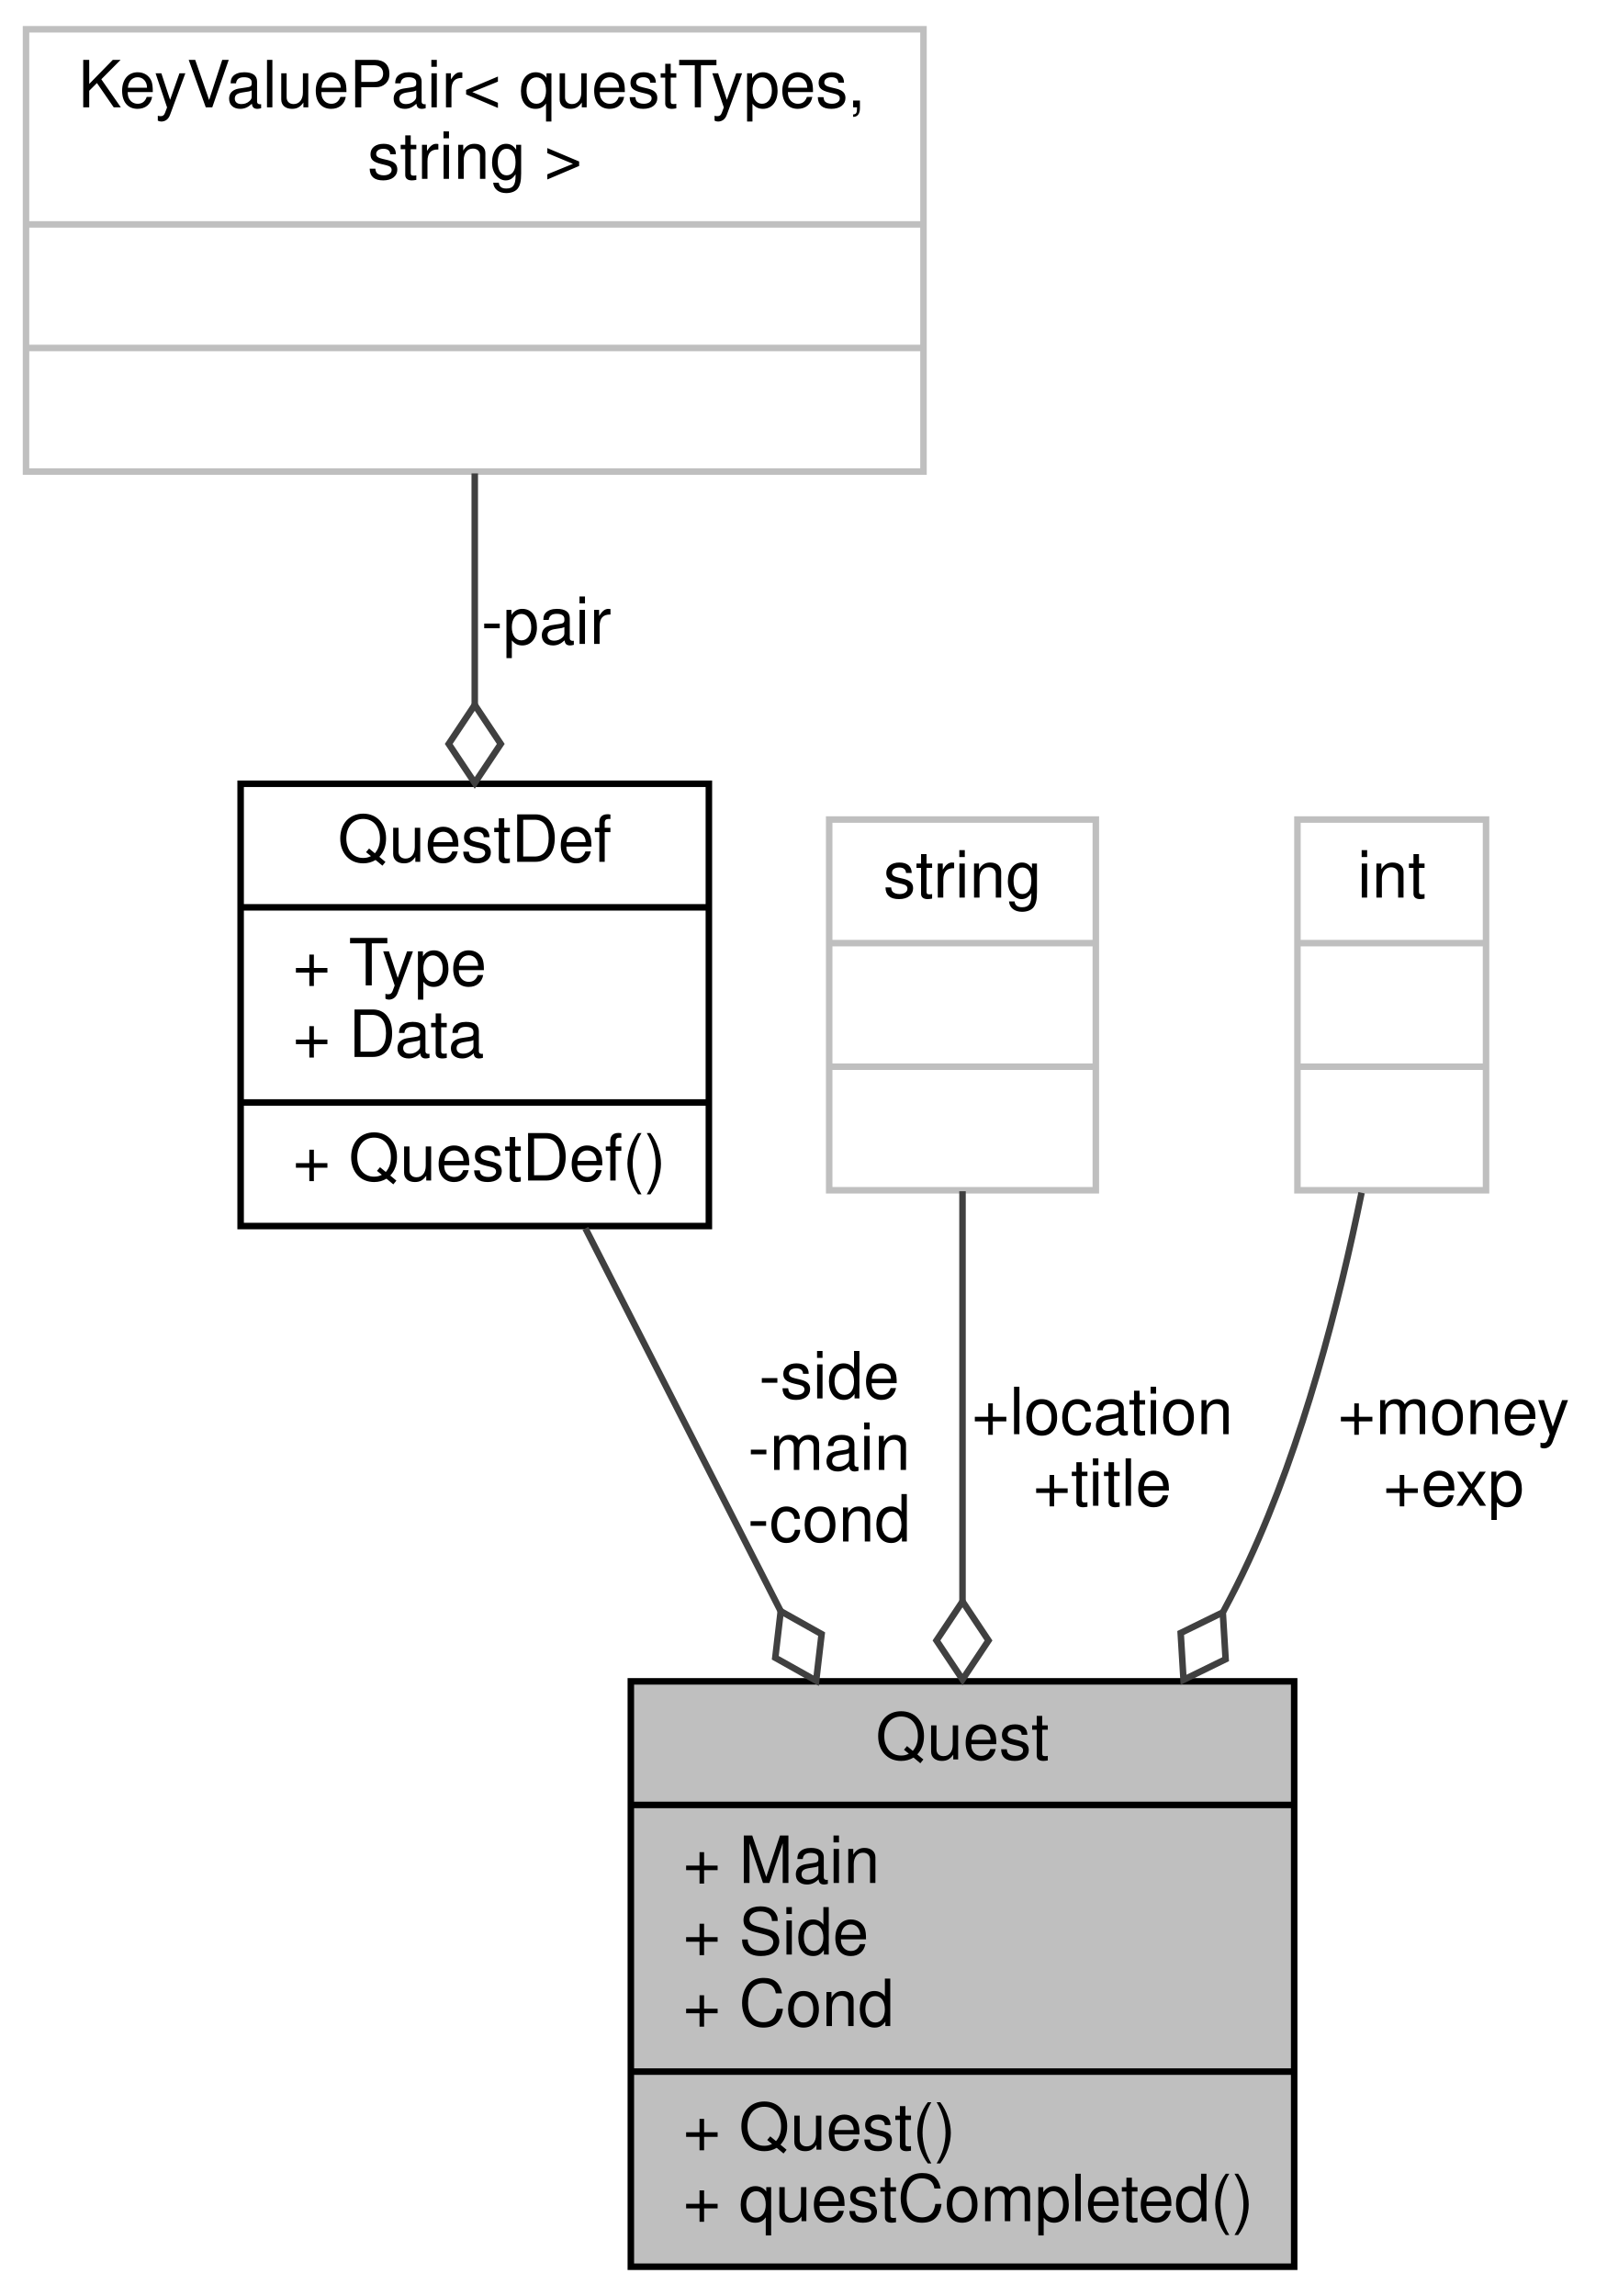
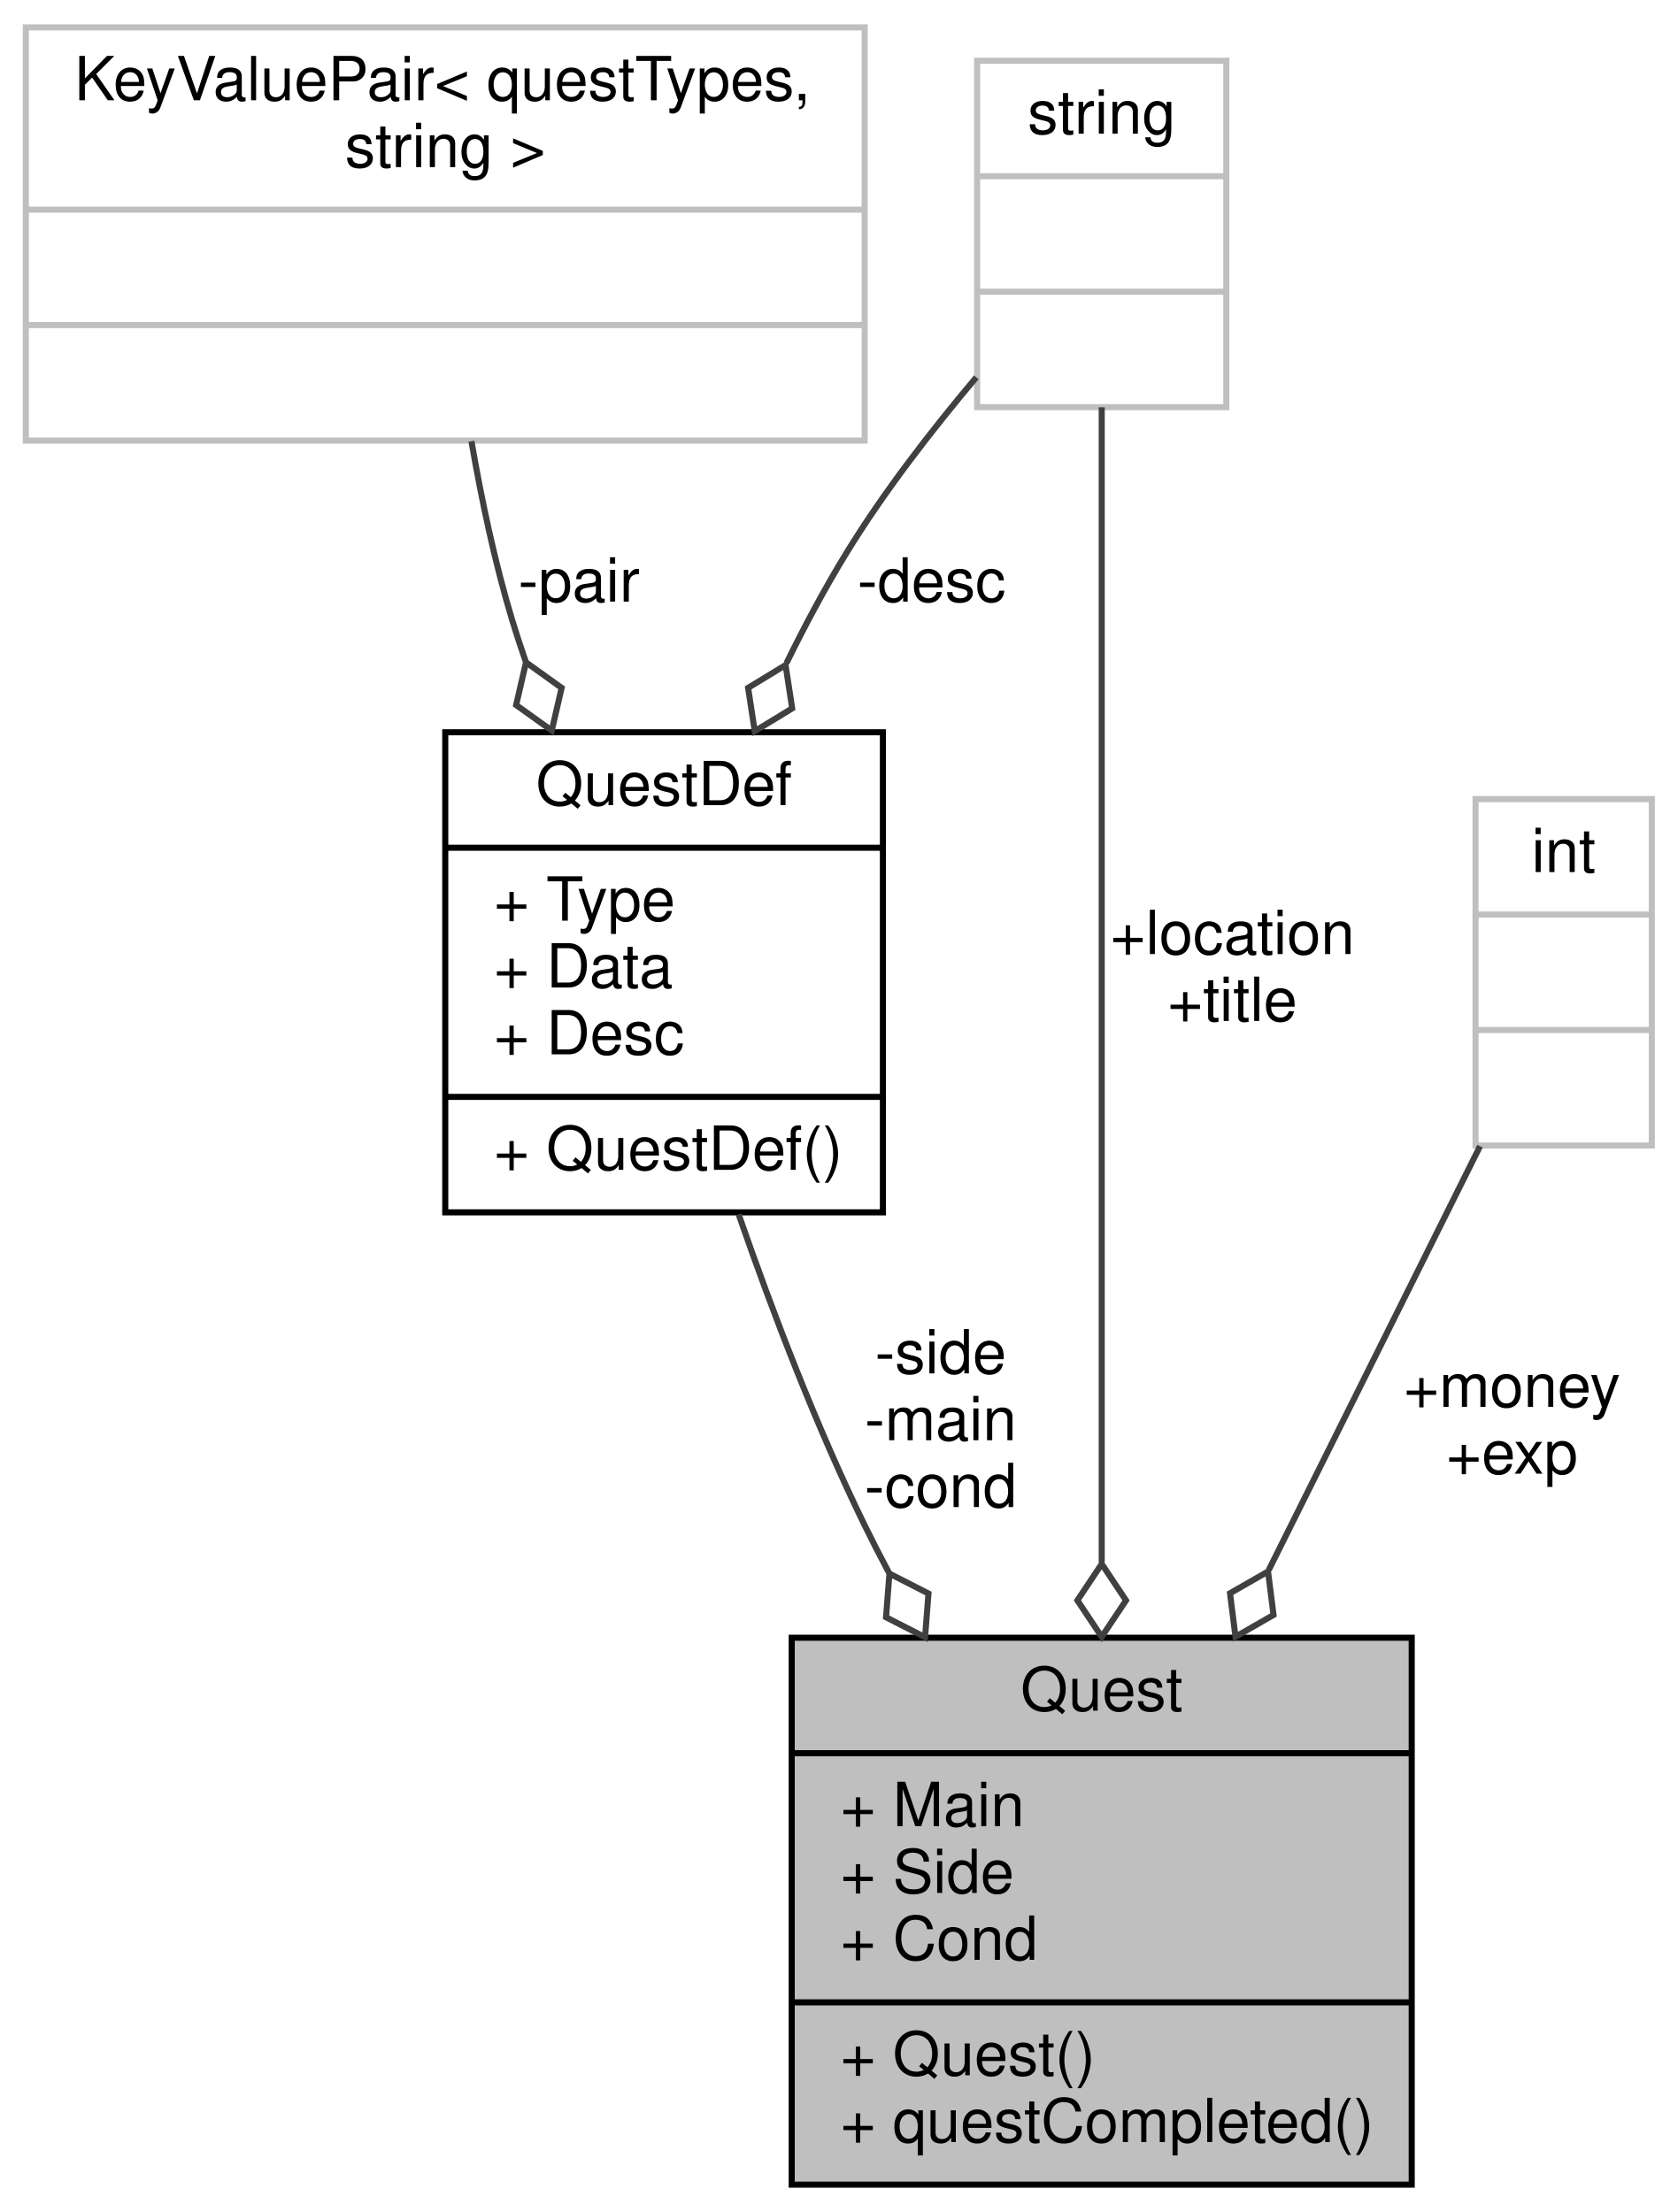
- <svg xmlns="http://www.w3.org/2000/svg" xmlns:xlink="http://www.w3.org/1999/xlink" width="247pt" height="353pt" viewBox="0.00 0.00 247.00 353.00">
-   <g id="graph0" class="graph" transform="scale(1 1) rotate(0) translate(4 349)">
+ <svg xmlns="http://www.w3.org/2000/svg" xmlns:xlink="http://www.w3.org/1999/xlink" width="276pt" height="364pt" viewBox="0.00 0.00 275.50 364.00">
+   <g id="graph0" class="graph" transform="scale(1 1) rotate(0) translate(4 360)">
    <g id="node1" class="node">
-       <polygon fill="#bfbfbf" stroke="black" points="93,-0.5 93,-90.5 195,-90.5 195,-0.5 93,-0.5" />
-       <text text-anchor="middle" x="144" y="-78.5" font-family="Helvetica,sans-Serif" font-size="10.00">Quest</text>
-       <polyline fill="none" stroke="black" points="93,-71.5 195,-71.5 " />
-       <text text-anchor="start" x="101" y="-59.5" font-family="Helvetica,sans-Serif" font-size="10.00">+ Main</text>
-       <text text-anchor="start" x="101" y="-48.5" font-family="Helvetica,sans-Serif" font-size="10.00">+ Side</text>
-       <text text-anchor="start" x="101" y="-37.5" font-family="Helvetica,sans-Serif" font-size="10.00">+ Cond</text>
-       <polyline fill="none" stroke="black" points="93,-30.5 195,-30.5 " />
-       <text text-anchor="start" x="101" y="-18.5" font-family="Helvetica,sans-Serif" font-size="10.00">+ Quest()</text>
-       <text text-anchor="start" x="101" y="-7.5" font-family="Helvetica,sans-Serif" font-size="10.00">+ questCompleted()</text>
+       <polygon fill="#bfbfbf" stroke="black" points="126,-0.5 126,-90.5 228,-90.5 228,-0.5 126,-0.5" />
+       <text text-anchor="middle" x="177" y="-78.5" font-family="Helvetica,sans-Serif" font-size="10.00">Quest</text>
+       <polyline fill="none" stroke="black" points="126,-71.5 228,-71.5 " />
+       <text text-anchor="start" x="134" y="-59.5" font-family="Helvetica,sans-Serif" font-size="10.00">+ Main</text>
+       <text text-anchor="start" x="134" y="-48.5" font-family="Helvetica,sans-Serif" font-size="10.00">+ Side</text>
+       <text text-anchor="start" x="134" y="-37.5" font-family="Helvetica,sans-Serif" font-size="10.00">+ Cond</text>
+       <polyline fill="none" stroke="black" points="126,-30.5 228,-30.5 " />
+       <text text-anchor="start" x="134" y="-18.5" font-family="Helvetica,sans-Serif" font-size="10.00">+ Quest()</text>
+       <text text-anchor="start" x="134" y="-7.5" font-family="Helvetica,sans-Serif" font-size="10.00">+ questCompleted()</text>
    </g>
    <g id="node2" class="node">
      <g id="a_node2">
        <a xlink:href="class_quest_def.html" target="_top" xlink:title="Class defining one quest condition (part of a sequence of 3 in Quest) ">
-           <polygon fill="none" stroke="black" points="33,-160.5 33,-228.5 105,-228.5 105,-160.5 33,-160.5" />
-           <text text-anchor="middle" x="69" y="-216.5" font-family="Helvetica,sans-Serif" font-size="10.00">QuestDef</text>
-           <polyline fill="none" stroke="black" points="33,-209.5 105,-209.5 " />
-           <text text-anchor="start" x="41" y="-197.5" font-family="Helvetica,sans-Serif" font-size="10.00">+ Type</text>
-           <text text-anchor="start" x="41" y="-186.5" font-family="Helvetica,sans-Serif" font-size="10.00">+ Data</text>
-           <polyline fill="none" stroke="black" points="33,-179.5 105,-179.5 " />
-           <text text-anchor="start" x="41" y="-167.5" font-family="Helvetica,sans-Serif" font-size="10.00">+ QuestDef()</text>
+           <polygon fill="none" stroke="black" points="69,-160.5 69,-239.5 141,-239.5 141,-160.5 69,-160.5" />
+           <text text-anchor="middle" x="105" y="-227.5" font-family="Helvetica,sans-Serif" font-size="10.00">QuestDef</text>
+           <polyline fill="none" stroke="black" points="69,-220.5 141,-220.5 " />
+           <text text-anchor="start" x="77" y="-208.5" font-family="Helvetica,sans-Serif" font-size="10.00">+ Type</text>
+           <text text-anchor="start" x="77" y="-197.5" font-family="Helvetica,sans-Serif" font-size="10.00">+ Data</text>
+           <text text-anchor="start" x="77" y="-186.5" font-family="Helvetica,sans-Serif" font-size="10.00">+ Desc</text>
+           <polyline fill="none" stroke="black" points="69,-179.5 141,-179.5 " />
+           <text text-anchor="start" x="77" y="-167.5" font-family="Helvetica,sans-Serif" font-size="10.00">+ QuestDef()</text>
        </a>
      </g>
    </g>
    <g id="edge1" class="edge">
-       <path fill="none" stroke="#404040" d="M86.019,-160.143C94.88,-142.775 105.942,-121.093 116.022,-101.338" />
-       <polygon fill="none" stroke="#404040" points="116.046,-101.289 115.21,-94.127 121.5,-90.6 122.336,-97.763 116.046,-101.289" />
-       <text text-anchor="middle" x="123.5" y="-134" font-family="Helvetica,sans-Serif" font-size="10.00"> -side</text>
-       <text text-anchor="middle" x="123.5" y="-123" font-family="Helvetica,sans-Serif" font-size="10.00">-main</text>
-       <text text-anchor="middle" x="123.5" y="-112" font-family="Helvetica,sans-Serif" font-size="10.00">-cond</text>
+       <path fill="none" stroke="#404040" d="M117.267,-160.175C122.869,-144.032 130.034,-125.297 138,-109 139.256,-106.431 140.59,-103.834 141.979,-101.233" />
+       <polygon fill="none" stroke="#404040" points="142.078,-101.056 141.517,-93.867 147.938,-90.584 148.499,-97.774 142.078,-101.056" />
+       <text text-anchor="middle" x="150.5" y="-134" font-family="Helvetica,sans-Serif" font-size="10.00"> -side</text>
+       <text text-anchor="middle" x="150.5" y="-123" font-family="Helvetica,sans-Serif" font-size="10.00">-main</text>
+       <text text-anchor="middle" x="150.5" y="-112" font-family="Helvetica,sans-Serif" font-size="10.00">-cond</text>
    </g>
    <g id="node3" class="node">
-       <polygon fill="none" stroke="#bfbfbf" points="0,-276.5 0,-344.5 138,-344.5 138,-276.5 0,-276.5" />
-       <text text-anchor="start" x="8" y="-332.5" font-family="Helvetica,sans-Serif" font-size="10.00">KeyValuePair&lt; questTypes,</text>
-       <text text-anchor="middle" x="69" y="-321.5" font-family="Helvetica,sans-Serif" font-size="10.00"> string &gt;</text>
-       <polyline fill="none" stroke="#bfbfbf" points="0,-314.5 138,-314.5 " />
-       <text text-anchor="middle" x="69" y="-302.5" font-family="Helvetica,sans-Serif" font-size="10.00"> </text>
-       <polyline fill="none" stroke="#bfbfbf" points="0,-295.5 138,-295.5 " />
-       <text text-anchor="middle" x="69" y="-283.5" font-family="Helvetica,sans-Serif" font-size="10.00"> </text>
+       <polygon fill="none" stroke="#bfbfbf" points="0,-287.5 0,-355.5 138,-355.5 138,-287.5 0,-287.5" />
+       <text text-anchor="start" x="8" y="-343.5" font-family="Helvetica,sans-Serif" font-size="10.00">KeyValuePair&lt; questTypes,</text>
+       <text text-anchor="middle" x="69" y="-332.5" font-family="Helvetica,sans-Serif" font-size="10.00"> string &gt;</text>
+       <polyline fill="none" stroke="#bfbfbf" points="0,-325.5 138,-325.5 " />
+       <text text-anchor="middle" x="69" y="-313.5" font-family="Helvetica,sans-Serif" font-size="10.00"> </text>
+       <polyline fill="none" stroke="#bfbfbf" points="0,-306.5 138,-306.5 " />
+       <text text-anchor="middle" x="69" y="-294.5" font-family="Helvetica,sans-Serif" font-size="10.00"> </text>
    </g>
    <g id="edge2" class="edge">
-       <path fill="none" stroke="#404040" d="M69,-276.22C69,-265.099 69,-252.512 69,-240.642" />
-       <polygon fill="none" stroke="#404040" points="69,-240.624 65,-234.624 69,-228.624 73,-234.624 69,-240.624" />
-       <text text-anchor="middle" x="80" y="-250" font-family="Helvetica,sans-Serif" font-size="10.00"> -pair</text>
+       <path fill="none" stroke="#404040" d="M73.311,-287.392C74.966,-277.799 77.161,-267.385 80,-258 80.681,-255.75 81.426,-253.472 82.22,-251.185" />
+       <polygon fill="none" stroke="#404040" points="82.287,-251.009 80.664,-243.983 86.525,-239.783 88.148,-246.809 82.287,-251.009" />
+       <text text-anchor="middle" x="91" y="-261" font-family="Helvetica,sans-Serif" font-size="10.00"> -pair</text>
    </g>
    <g id="node4" class="node">
-       <polygon fill="none" stroke="#bfbfbf" points="123.5,-166 123.5,-223 164.5,-223 164.5,-166 123.5,-166" />
-       <text text-anchor="middle" x="144" y="-211" font-family="Helvetica,sans-Serif" font-size="10.00">string</text>
-       <polyline fill="none" stroke="#bfbfbf" points="123.5,-204 164.5,-204 " />
-       <text text-anchor="middle" x="144" y="-192" font-family="Helvetica,sans-Serif" font-size="10.00"> </text>
-       <polyline fill="none" stroke="#bfbfbf" points="123.5,-185 164.5,-185 " />
-       <text text-anchor="middle" x="144" y="-173" font-family="Helvetica,sans-Serif" font-size="10.00"> </text>
+       <polygon fill="none" stroke="#bfbfbf" points="156.5,-293 156.5,-350 197.5,-350 197.5,-293 156.5,-293" />
+       <text text-anchor="middle" x="177" y="-338" font-family="Helvetica,sans-Serif" font-size="10.00">string</text>
+       <polyline fill="none" stroke="#bfbfbf" points="156.5,-331 197.5,-331 " />
+       <text text-anchor="middle" x="177" y="-319" font-family="Helvetica,sans-Serif" font-size="10.00"> </text>
+       <polyline fill="none" stroke="#bfbfbf" points="156.5,-312 197.5,-312 " />
+       <text text-anchor="middle" x="177" y="-300" font-family="Helvetica,sans-Serif" font-size="10.00"> </text>
+     </g>
+     <g id="edge4" class="edge">
+       <path fill="none" stroke="#404040" d="M177,-292.973C177,-248.722 177,-160.867 177,-102.895" />
+       <polygon fill="none" stroke="#404040" points="177,-102.645 173,-96.645 177,-90.645 181,-96.645 177,-102.645" />
+       <text text-anchor="middle" x="198.5" y="-203" font-family="Helvetica,sans-Serif" font-size="10.00"> +location</text>
+       <text text-anchor="middle" x="198.5" y="-192" font-family="Helvetica,sans-Serif" font-size="10.00">+title</text>
    </g>
    <g id="edge3" class="edge">
-       <path fill="none" stroke="#404040" d="M144,-165.85C144,-148.109 144,-124.433 144,-102.848" />
-       <polygon fill="none" stroke="#404040" points="144,-102.782 140,-96.782 144,-90.782 148,-96.782 144,-102.782" />
-       <text text-anchor="middle" x="165.5" y="-128.5" font-family="Helvetica,sans-Serif" font-size="10.00"> +location</text>
-       <text text-anchor="middle" x="165.5" y="-117.5" font-family="Helvetica,sans-Serif" font-size="10.00">+title</text>
+       <path fill="none" stroke="#404040" d="M156.365,-297.905C149.066,-289.248 141.149,-279.034 135,-269 131.502,-263.293 128.19,-257.106 125.132,-250.869" />
+       <polygon fill="none" stroke="#404040" points="124.987,-250.557 118.827,-246.809 119.917,-239.681 126.078,-243.429 124.987,-250.557" />
+       <text text-anchor="middle" x="149" y="-261" font-family="Helvetica,sans-Serif" font-size="10.00"> -desc</text>
    </g>
    <g id="node5" class="node">
-       <polygon fill="none" stroke="#bfbfbf" points="195.5,-166 195.5,-223 224.5,-223 224.5,-166 195.5,-166" />
-       <text text-anchor="middle" x="210" y="-211" font-family="Helvetica,sans-Serif" font-size="10.00">int</text>
-       <polyline fill="none" stroke="#bfbfbf" points="195.5,-204 224.5,-204 " />
-       <text text-anchor="middle" x="210" y="-192" font-family="Helvetica,sans-Serif" font-size="10.00"> </text>
-       <polyline fill="none" stroke="#bfbfbf" points="195.5,-185 224.5,-185 " />
-       <text text-anchor="middle" x="210" y="-173" font-family="Helvetica,sans-Serif" font-size="10.00"> </text>
+       <polygon fill="none" stroke="#bfbfbf" points="238.5,-171.5 238.5,-228.5 267.5,-228.5 267.5,-171.5 238.5,-171.5" />
+       <text text-anchor="middle" x="253" y="-216.5" font-family="Helvetica,sans-Serif" font-size="10.00">int</text>
+       <polyline fill="none" stroke="#bfbfbf" points="238.5,-209.5 267.5,-209.5 " />
+       <text text-anchor="middle" x="253" y="-197.5" font-family="Helvetica,sans-Serif" font-size="10.00"> </text>
+       <polyline fill="none" stroke="#bfbfbf" points="238.5,-190.5 267.5,-190.5 " />
+       <text text-anchor="middle" x="253" y="-178.5" font-family="Helvetica,sans-Serif" font-size="10.00"> </text>
    </g>
-     <g id="edge4" class="edge">
-       <path fill="none" stroke="#404040" d="M205.36,-165.622C201.917,-148.722 196.352,-127.017 188,-109 186.799,-106.41 185.49,-103.813 184.098,-101.23" />
-       <polygon fill="none" stroke="#404040" points="184.024,-101.103 177.547,-97.933 177.982,-90.735 184.459,-93.905 184.024,-101.103" />
-       <text text-anchor="middle" x="219.5" y="-128.5" font-family="Helvetica,sans-Serif" font-size="10.00"> +money</text>
-       <text text-anchor="middle" x="219.5" y="-117.5" font-family="Helvetica,sans-Serif" font-size="10.00">+exp</text>
+     <g id="edge5" class="edge">
+       <path fill="none" stroke="#404040" d="M239.237,-171.383C229.562,-151.97 216.289,-125.337 204.486,-101.653" />
+       <polygon fill="none" stroke="#404040" points="204.361,-101.402 198.105,-97.816 199.009,-90.662 205.265,-94.248 204.361,-101.402" />
+       <text text-anchor="middle" x="244.5" y="-128.5" font-family="Helvetica,sans-Serif" font-size="10.00"> +money</text>
+       <text text-anchor="middle" x="244.5" y="-117.5" font-family="Helvetica,sans-Serif" font-size="10.00">+exp</text>
    </g>
  </g>
</svg>
